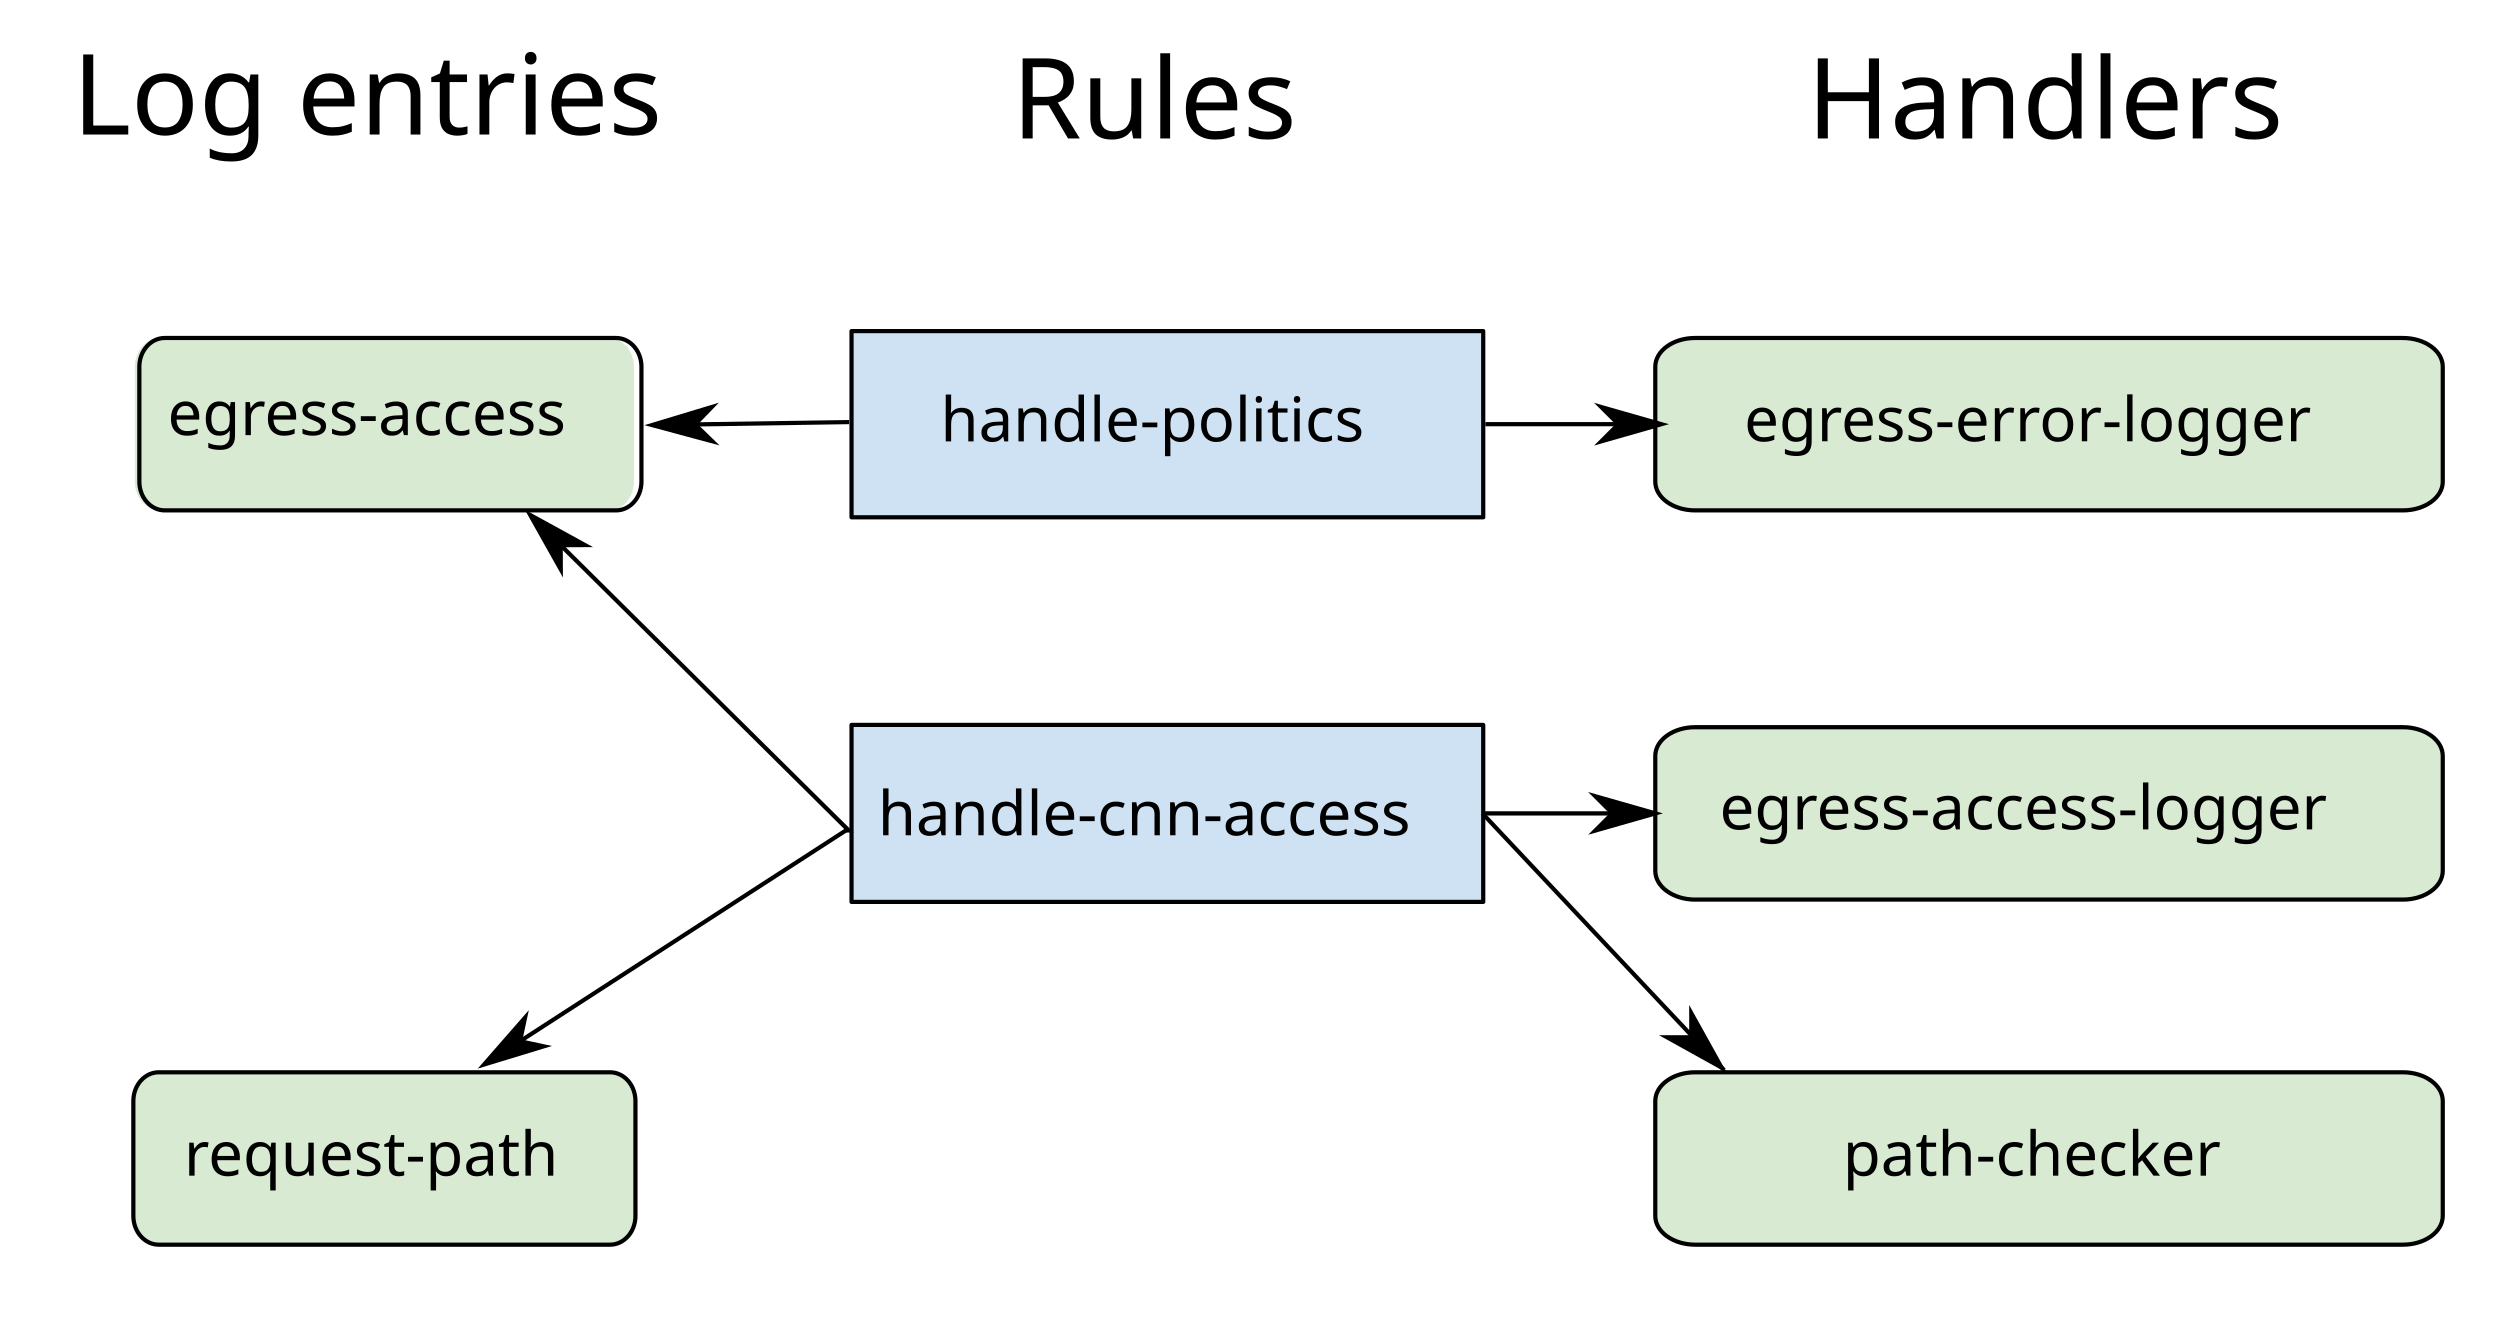
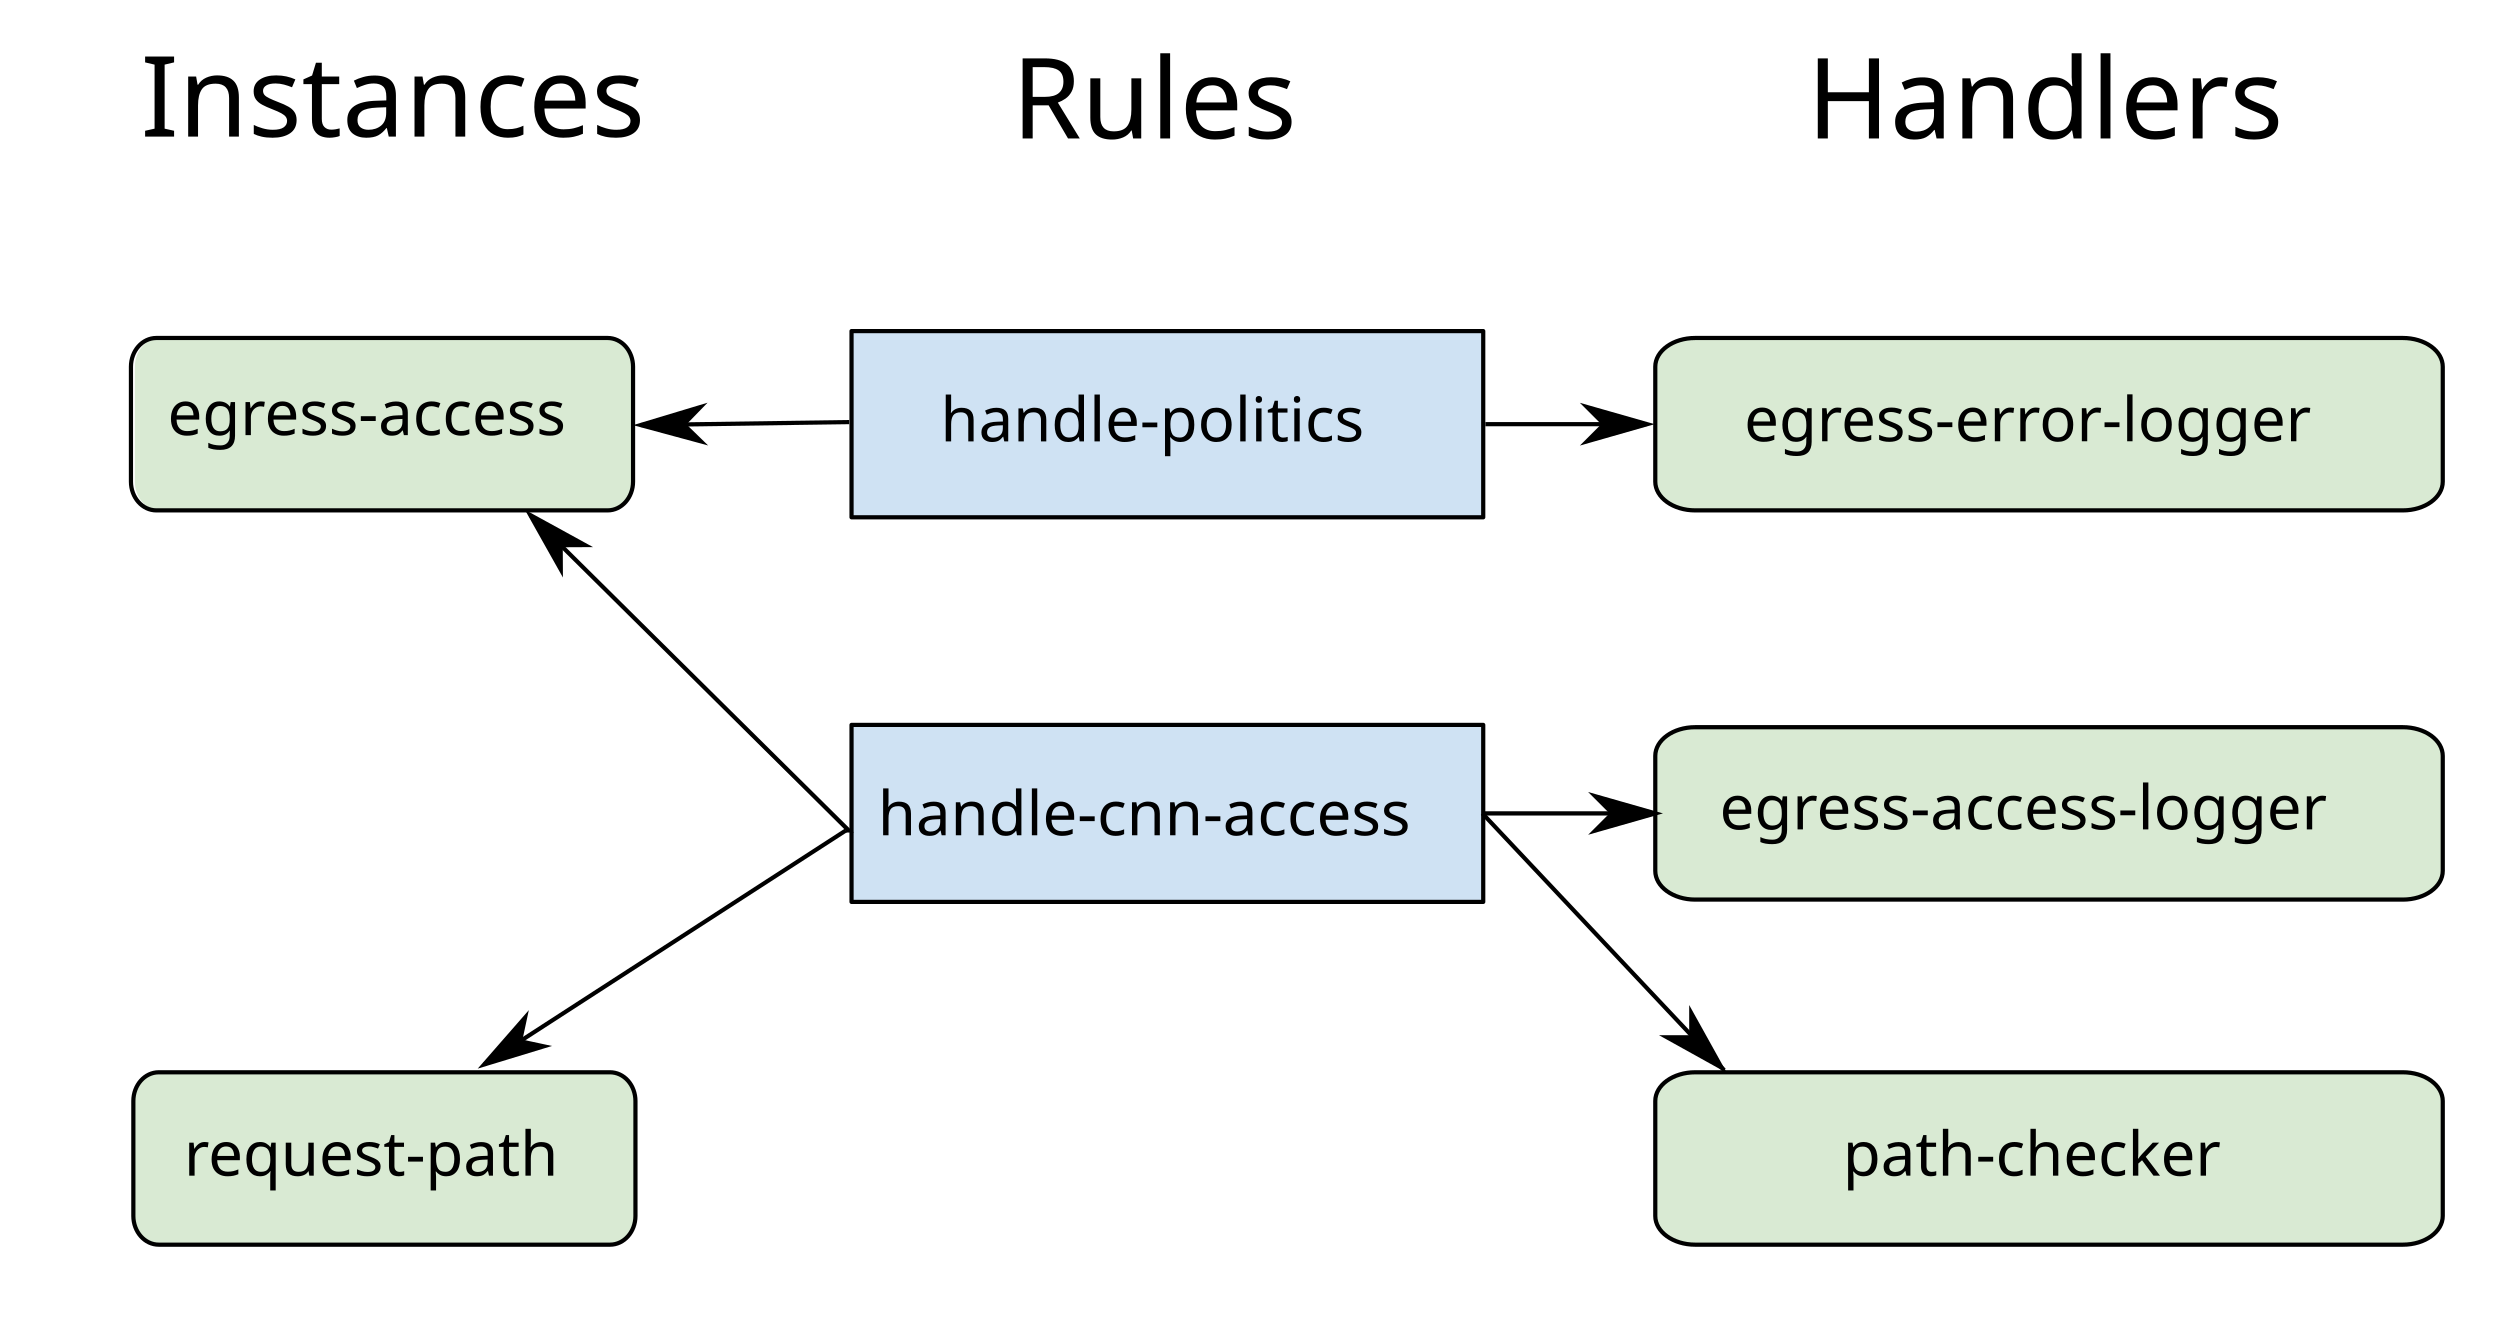
<svg xmlns="http://www.w3.org/2000/svg" xmlns:ns1="http://www.openswatchbook.org/uri/2009/osb" version="1.1" viewBox="0 0 594.677 313.955" stroke-miterlimit="10" id="svg1497" width="594.677" height="313.955" style="fill:none;stroke:none;stroke-linecap:square;stroke-miterlimit:10">
  <defs id="defs1501">
    <marker orient="auto" refY="0" refX="0" id="marker5874" style="overflow:visible">
      <path id="path5872" d="M 0,0 5,-5 -12.5,0 5,5 Z" style="fill:#000000;fill-opacity:1;fill-rule:evenodd;stroke:#000000;stroke-width:1pt;stroke-opacity:1" transform="matrix(0.8,0,0,0.8,10,0)" />
    </marker>
    <marker orient="auto" refY="0" refX="0" id="marker9191" style="overflow:visible">
      <path id="path9189" d="M 0,0 5,-5 -12.5,0 5,5 Z" style="fill:#000000;fill-opacity:1;fill-rule:evenodd;stroke:#000000;stroke-width:1pt;stroke-opacity:1" transform="matrix(-0.8,0,0,-0.8,-10,0)" />
    </marker>
    <marker style="overflow:visible" id="marker8937" refX="0" refY="0" orient="auto">
      <path transform="matrix(0.8,0,0,0.8,10,0)" style="fill:#000000;fill-opacity:1;fill-rule:evenodd;stroke:#000000;stroke-width:1pt;stroke-opacity:1" d="M 0,0 5,-5 -12.5,0 5,5 Z" id="path8935" />
    </marker>
    <marker orient="auto" refY="0" refX="0" id="marker7569" style="overflow:visible">
      <path id="path7567" d="M 0,0 5,-5 -12.5,0 5,5 Z" style="fill:#000000;fill-opacity:1;fill-rule:evenodd;stroke:#000000;stroke-width:1pt;stroke-opacity:1" transform="matrix(0.8,0,0,0.8,10,0)" />
    </marker>
    <marker orient="auto" refY="0" refX="0" id="marker7565" style="overflow:visible">
      <path id="path7563" d="M 0,0 5,-5 -12.5,0 5,5 Z" style="fill:#000000;fill-opacity:1;fill-rule:evenodd;stroke:#000000;stroke-width:1pt;stroke-opacity:1" transform="matrix(0.8,0,0,0.8,10,0)" />
    </marker>
    <marker orient="auto" refY="0" refX="0" id="marker7561" style="overflow:visible">
      <path id="path7559" d="M 0,0 5,-5 -12.5,0 5,5 Z" style="fill:#000000;fill-opacity:1;fill-rule:evenodd;stroke:#000000;stroke-width:1pt;stroke-opacity:1" transform="matrix(-0.8,0,0,-0.8,-10,0)" />
    </marker>
    <marker orient="auto" refY="0" refX="0" id="marker7557" style="overflow:visible">
      <path id="path7555" d="M 0,0 5,-5 -12.5,0 5,5 Z" style="fill:#000000;fill-opacity:1;fill-rule:evenodd;stroke:#000000;stroke-width:1pt;stroke-opacity:1" transform="matrix(-0.8,0,0,-0.8,-10,0)" />
    </marker>
    <marker orient="auto" refY="0" refX="0" id="marker7553" style="overflow:visible">
      <path id="path7551" d="M 0,0 5,-5 -12.5,0 5,5 Z" style="fill-rule:evenodd;stroke:#000000;stroke-width:1pt;stroke-opacity:1" transform="matrix(-0.8,0,0,-0.8,-10,0)" />
    </marker>
    <linearGradient id="linearGradient7205" ns1:paint="solid">
      <stop style="stop-color:#000000;stop-opacity:1;" offset="0" id="stop7203" />
    </linearGradient>
    <marker orient="auto" refY="0" refX="0" id="marker5767" style="overflow:visible">
      <path id="path5765" d="M 0,0 5,-5 -12.5,0 5,5 Z" style="fill:#000000;fill-opacity:1;fill-rule:evenodd;stroke:#000000;stroke-width:1pt;stroke-opacity:1" transform="matrix(-0.8,0,0,-0.8,-10,0)" />
    </marker>
    <marker orient="auto" refY="0" refX="0" id="marker5763" style="overflow:visible">
      <path id="path5761" style="fill-rule:evenodd;stroke:#000000;stroke-width:0.625;stroke-linejoin:round;stroke-opacity:1" d="M 8.719,4.034 -2.207,0.016 8.719,-4.002 c -1.745,2.372 -1.735,5.617 -6e-7,8.035 z" transform="matrix(-1.1,0,0,-1.1,-1.1,0)" />
    </marker>
    <marker orient="auto" refY="0" refX="0" id="marker5759" style="overflow:visible">
      <path id="path5757" d="M 0,0 5,-5 -12.5,0 5,5 Z" style="fill-rule:evenodd;stroke:#000000;stroke-width:1pt;stroke-opacity:1" transform="matrix(-0.8,0,0,-0.8,-10,0)" />
    </marker>
    <marker orient="auto" refY="0" refX="0" id="marker5755" style="overflow:visible">
      <path id="path5753" style="fill-rule:evenodd;stroke:#000000;stroke-width:0.625;stroke-linejoin:round;stroke-opacity:1" d="M 8.719,4.034 -2.207,0.016 8.719,-4.002 c -1.745,2.372 -1.735,5.617 -6e-7,8.035 z" transform="matrix(-1.1,0,0,-1.1,-1.1,0)" />
    </marker>
    <marker orient="auto" refY="0" refX="0" id="Arrow2Mend" style="overflow:visible">
      <path id="path5488" style="fill-rule:evenodd;stroke:#000000;stroke-width:0.625;stroke-linejoin:round;stroke-opacity:1" d="M 8.719,4.034 -2.207,0.016 8.719,-4.002 c -1.745,2.372 -1.735,5.617 -6e-7,8.035 z" transform="scale(-0.6)" />
    </marker>
    <marker orient="auto" refY="0" refX="0" id="Arrow2Send" style="overflow:visible">
      <path id="path5494" style="fill-rule:evenodd;stroke:#000000;stroke-width:0.625;stroke-linejoin:round;stroke-opacity:1" d="M 8.719,4.034 -2.207,0.016 8.719,-4.002 c -1.745,2.372 -1.735,5.617 -6e-7,8.035 z" transform="matrix(-0.3,0,0,-0.3,0.69,0)" />
    </marker>
    <marker orient="auto" refY="0" refX="0" id="Arrow2Lend" style="overflow:visible">
      <path id="path5482" style="fill-rule:evenodd;stroke:#000000;stroke-width:0.625;stroke-linejoin:round;stroke-opacity:1" d="M 8.719,4.034 -2.207,0.016 8.719,-4.002 c -1.745,2.372 -1.735,5.617 -6e-7,8.035 z" transform="matrix(-1.1,0,0,-1.1,-1.1,0)" />
    </marker>
    <marker orient="auto" refY="0" refX="0" id="marker5741" style="overflow:visible">
      <path id="path5739" d="M 0,0 5,-5 -12.5,0 5,5 Z" style="fill-rule:evenodd;stroke:#000000;stroke-width:1pt;stroke-opacity:1" transform="matrix(-0.8,0,0,-0.8,-10,0)" />
    </marker>
    <marker orient="auto" refY="0" refX="0" id="Arrow1Lstart" style="overflow:visible">
      <path id="path5461" d="M 0,0 5,-5 -12.5,0 5,5 Z" style="fill-rule:evenodd;stroke:#000000;stroke-width:1pt;stroke-opacity:1" transform="matrix(0.8,0,0,0.8,10,0)" />
    </marker>
    <marker orient="auto" refY="0" refX="0" id="marker5731" style="overflow:visible">
      <path id="path5729" d="M 0,0 5,-5 -12.5,0 5,5 Z" style="fill-rule:evenodd;stroke:#000000;stroke-width:1pt;stroke-opacity:1" transform="matrix(-0.8,0,0,-0.8,-10,0)" />
    </marker>
    <marker orient="auto" refY="0" refX="0" id="marker5727" style="overflow:visible">
      <path id="path5725" d="M 0,0 5,-5 -12.5,0 5,5 Z" style="fill-rule:evenodd;stroke:#000000;stroke-width:1pt;stroke-opacity:1" transform="matrix(-0.8,0,0,-0.8,-10,0)" />
    </marker>
    <marker orient="auto" refY="0" refX="0" id="Arrow1Lend" style="overflow:visible">
      <path id="path5464" d="M 0,0 5,-5 -12.5,0 5,5 Z" style="fill-rule:evenodd;stroke:#000000;stroke-width:1pt;stroke-opacity:1" transform="matrix(-0.8,0,0,-0.8,-10,0)" />
    </marker>
    <marker orient="auto" refY="0" refX="0" id="marker5767-8" style="overflow:visible">
      <path id="path5765-5" d="M 0,0 5,-5 -12.5,0 5,5 Z" style="fill:#000000;fill-opacity:1;fill-rule:evenodd;stroke:#000000;stroke-width:1pt;stroke-opacity:1" transform="matrix(-0.8,0,0,-0.8,-10,0)" />
    </marker>
  </defs>
  <clipPath id="p.0">
    <path d="M 0,0 H 604.942 V 452.454 H 0 Z" id="path1282" style="clip-rule:nonzero" />
  </clipPath>
  <path style="fill:#cfe2f3;fill-rule:evenodd;stroke-width:1" id="path1415" d="M 202.554,78.438 H 352.817 V 123.367 H 202.554 Z" />
  <path style="fill:#000000;fill-opacity:0;fill-rule:evenodd" id="path1285" d="M 21.823,-29.489 H 626.765 V 422.965 H 21.823 Z" />
  <path style="fill:#d9ead3;fill-rule:evenodd;stroke-width:1" id="path1331" d="m 394.097,87.233 v 0 c 0,-3.775 4.23,-6.835 9.448,-6.835 h 167.714 c 2.506,0 4.909,0.72 6.681,2.002 1.772,1.282 2.767,3.02 2.767,4.833 v 27.338 c 0,3.775 -4.23,6.835 -9.448,6.835 H 403.545 c -5.218,0 -9.448,-3.06 -9.448,-6.835 z" />
  <path style="fill-rule:evenodd;stroke:#000000;stroke-width:1;stroke-linecap:butt;stroke-linejoin:round" id="path1333" d="m 393.743,87.233 v 0 c 0,-3.775 4.246,-6.835 9.484,-6.835 h 168.35 c 2.515,0 4.928,0.72 6.706,2.002 1.779,1.282 2.778,3.02 2.778,4.833 v 27.338 c 0,3.775 -4.246,6.835 -9.484,6.835 H 403.227 c -5.238,0 -9.484,-3.06 -9.484,-6.835 z" />
  <path style="fill:#000000;fill-opacity:0;fill-rule:evenodd" id="path1357" d="m 135.83,18.519 112,142.992" />
  <path style="fill:#000000;fill-opacity:0;fill-rule:evenodd" id="path1375" d="M 376.83,185.511 473.838,90.519" />
  <path style="fill:#000000;fill-opacity:0;fill-rule:evenodd" id="path1381" d="M 376.83,185.511 473.838,143.023" />
  <path style="fill:#000000;fill-opacity:0;fill-rule:evenodd" id="path1387" d="m 376.83,188.475 97.008,10.016" />
  <path style="fill:#000000;fill-opacity:0;fill-rule:evenodd" id="path1393" d="m 376.83,185.511 97.008,65.512" />
  <path style="fill-rule:evenodd;stroke:#000000;stroke-width:1;stroke-linecap:butt;stroke-linejoin:round" id="path1417" d="M 202.554,78.755 H 352.817 V 123.05 H 202.554 Z" />
  <text xml:space="preserve" style="font-style:normal;font-weight:normal;font-size:17.333px;line-height:1.25;font-family:sans-serif;letter-spacing:0px;word-spacing:0px;fill:#000000;fill-opacity:1;stroke:none" x="316.731" y="221.967" id="text5425">
    <tspan id="tspan5423" x="316.731" y="237.781" />
  </text>
  <path style="fill:#cfe2f3;fill-rule:evenodd;stroke-width:1" id="path1415-7" d="M 202.554,172.433 H 352.817 v 42.101 H 202.554 Z" />
  <path style="fill-rule:evenodd;stroke:#000000;stroke-width:1;stroke-linecap:butt;stroke-linejoin:round" id="path1417-5" d="M 202.554,172.433 H 352.817 v 42.101 H 202.554 Z" />
  <text xml:space="preserve" style="font-style:normal;font-weight:normal;font-size:26.667px;line-height:1.25;font-family:sans-serif;letter-spacing:0px;word-spacing:0px;fill:#000000;fill-opacity:1;stroke:none" x="240.661" y="32.931" id="text5457">
    <tspan id="tspan5455" x="240.661" y="32.931">Rules</tspan>
  </text>
  <text xml:space="preserve" style="font-style:normal;font-weight:normal;font-size:26.667px;line-height:1.25;font-family:sans-serif;letter-spacing:0px;word-spacing:0px;fill:#000000;fill-opacity:1;stroke:none" x="429.805" y="32.931" id="text5457-4">
    <tspan id="tspan5455-9" x="429.805" y="32.931">Handlers</tspan>
  </text>
  <path style="fill:#d9ead3;fill-rule:evenodd;stroke-width:1" id="path1331-5" d="m 394.097,179.814 v 0 c 0,-3.775 4.23,-6.835 9.448,-6.835 h 167.714 c 2.506,0 4.909,0.72 6.681,2.002 1.772,1.282 2.767,3.02 2.767,4.833 v 27.338 c 0,3.775 -4.23,6.835 -9.448,6.835 H 403.545 c -5.218,0 -9.448,-3.06 -9.448,-6.835 z" />
  <path style="fill-rule:evenodd;stroke:#000000;stroke-width:1;stroke-linecap:butt;stroke-linejoin:round" id="path1333-6" d="m 393.743,179.814 v 0 c 0,-3.775 4.246,-6.835 9.484,-6.835 h 168.35 c 2.515,0 4.928,0.72 6.706,2.002 1.779,1.282 2.778,3.02 2.778,4.833 v 27.338 c 0,3.775 -4.246,6.835 -9.484,6.835 H 403.227 c -5.238,0 -9.484,-3.06 -9.484,-6.835 z" />
-   <text xml:space="preserve" style="font-style:normal;font-weight:normal;font-size:26.667px;line-height:1.25;font-family:sans-serif;letter-spacing:0px;word-spacing:0px;fill:#000000;fill-opacity:1;stroke:none" x="17.195" y="32.008" id="text5457-9">
-     <tspan id="tspan5455-2" x="17.195" y="32.008">Log entries</tspan>
+   <text xml:space="preserve" style="font-style:normal;font-weight:normal;font-size:26.667px;line-height:1.25;font-family:sans-serif;letter-spacing:0px;word-spacing:0px;fill:#000000;fill-opacity:1;stroke:none" x="33.458" y="32.495" id="text5457-9">
+     <tspan id="tspan5455-2" x="33.458" y="32.495">Instances</tspan>
  </text>
  <path style="fill:#d9ead3;fill-rule:evenodd;stroke-width:1" id="path1331-0" d="m 32.073,87.233 v 0 c 0,-3.775 2.691,-6.835 6.011,-6.835 H 144.791 c 1.594,0 3.123,0.72 4.251,2.002 1.127,1.282 1.761,3.02 1.761,4.833 v 27.338 c 0,3.775 -2.691,6.835 -6.011,6.835 H 38.085 c -3.32,0 -6.011,-3.06 -6.011,-6.835 z" />
-   <path style="fill-rule:evenodd;stroke:#000000;stroke-width:1;stroke-linecap:butt;stroke-linejoin:round" id="path1333-8" d="m 33.148,87.233 v 0 c 0,-3.775 2.707,-6.835 6.047,-6.835 H 146.536 c 1.604,0 3.142,0.72 4.276,2.002 1.134,1.282 1.771,3.02 1.771,4.833 v 27.338 c 0,3.775 -2.707,6.835 -6.047,6.835 H 39.195 c -3.34,0 -6.047,-3.06 -6.047,-6.835 z" />
+   <path style="fill-rule:evenodd;stroke:#000000;stroke-width:1;stroke-linecap:butt;stroke-linejoin:round" id="path1333-8" d="m 31.148,87.233 v 0 c 0,-3.775 2.707,-6.835 6.047,-6.835 H 144.536 c 1.604,0 3.142,0.72 4.276,2.002 1.134,1.282 1.771,3.02 1.771,4.833 v 27.338 c 0,3.775 -2.707,6.835 -6.047,6.835 H 37.195 c -3.34,0 -6.047,-3.06 -6.047,-6.835 z" />
  <text xml:space="preserve" style="font-style:normal;font-weight:normal;font-size:14.667px;line-height:1.25;font-family:sans-serif;letter-spacing:0px;word-spacing:0px;fill:#000000;fill-opacity:1;stroke:none" x="39.857" y="103.498" id="text7541">
    <tspan id="tspan7539" x="39.857" y="103.498">egress-access</tspan>
  </text>
-   <path style="fill:#000000;fill-opacity:1;stroke:#000000;stroke-width:1.002;stroke-linecap:butt;stroke-linejoin:miter;stroke-miterlimit:10;stroke-dasharray:none;stroke-opacity:1;marker-start:url(#marker7565)" d="m 155.231,101.106 c 46.774,-0.707 46.774,-0.707 46.774,-0.707" id="path7543" />
-   <path style="fill:#000000;fill-opacity:1;stroke:#000000;stroke-width:1.002;stroke-linecap:butt;stroke-linejoin:miter;stroke-miterlimit:10;stroke-dasharray:none;stroke-opacity:1;marker-end:url(#marker7557)" d="m 353.326,100.902 c 41.719,0 41.719,0 41.719,0" id="path7545" />
+   <path style="fill:#000000;fill-opacity:1;stroke:#000000;stroke-width:1.002;stroke-linecap:butt;stroke-linejoin:miter;stroke-miterlimit:10;stroke-dasharray:none;stroke-opacity:1;marker-start:url(#marker7565)" d="m 152.516,101.106 c 49.489,-0.707 49.489,-0.707 49.489,-0.707" id="path7543" />
+   <path style="fill:#000000;fill-opacity:1;stroke:#000000;stroke-width:1.002;stroke-linecap:butt;stroke-linejoin:miter;stroke-miterlimit:10;stroke-dasharray:none;stroke-opacity:1;marker-end:url(#marker7557)" d="m 353.326,100.902 c 38.341,0 38.341,0 38.341,0" id="path7545" />
  <path style="fill:#000000;fill-opacity:1;stroke:#000000;stroke-width:1.002;stroke-linecap:butt;stroke-linejoin:miter;stroke-miterlimit:10;stroke-dasharray:none;stroke-opacity:1;marker-start:url(#marker7569)" d="m 126.211,122.596 c 75.677,74.936 75.677,74.936 75.677,74.936 h -0.676" id="path7547" />
  <path style="fill:#000000;fill-opacity:1;stroke:#000000;stroke-width:1.002;stroke-linecap:butt;stroke-linejoin:miter;stroke-miterlimit:10;stroke-dasharray:none;stroke-opacity:1;marker-end:url(#marker7561)" d="m 352.619,193.483 c 40.305,0 41.012,0 41.012,0" id="path7549" />
  <text xml:space="preserve" style="font-style:normal;font-weight:normal;font-size:14.667px;line-height:1.25;font-family:sans-serif;letter-spacing:0px;word-spacing:0px;fill:#000000;fill-opacity:1;stroke:none" x="223.716" y="104.998" id="text8473">
    <tspan id="tspan8471" x="223.716" y="104.998">handle-politics</tspan>
  </text>
  <text xml:space="preserve" style="font-style:normal;font-weight:normal;font-size:14.667px;line-height:1.25;font-family:sans-serif;letter-spacing:0px;word-spacing:0px;fill:#000000;fill-opacity:1;stroke:none" x="414.885" y="104.959" id="text8477">
    <tspan id="tspan8475" x="414.885" y="104.959">egress-error-logger</tspan>
  </text>
  <text xml:space="preserve" style="font-style:normal;font-weight:normal;font-size:14.667px;line-height:1.25;font-family:sans-serif;letter-spacing:0px;word-spacing:0px;fill:#000000;fill-opacity:1;stroke:none" x="208.821" y="198.686" id="text8481">
    <tspan id="tspan8479" x="208.821" y="198.686">handle-cnn-access</tspan>
  </text>
  <text xml:space="preserve" style="font-style:normal;font-weight:normal;font-size:14.667px;line-height:1.25;font-family:sans-serif;letter-spacing:0px;word-spacing:0px;fill:#000000;fill-opacity:1;stroke:none" x="409.042" y="197.283" id="text8485">
    <tspan id="tspan8483" x="409.042" y="197.283">egress-access-logger</tspan>
  </text>
  <path style="fill:#d9ead3;fill-rule:evenodd;stroke:none;stroke-width:1;stroke-linecap:square;stroke-miterlimit:10" id="path1331-0-7" d="m 32.073,261.9 v 0 c 0,-3.775 2.691,-6.835 6.011,-6.835 H 144.791 c 1.594,0 3.123,0.72 4.251,2.002 1.127,1.282 1.761,3.02 1.761,4.833 v 27.338 c 0,3.775 -2.691,6.835 -6.011,6.835 H 38.085 c -3.32,0 -6.011,-3.06 -6.011,-6.835 z" />
  <path style="fill:none;fill-rule:evenodd;stroke:#000000;stroke-width:1;stroke-linecap:butt;stroke-linejoin:round;stroke-miterlimit:10" id="path1333-8-9" d="m 31.72,261.9 v 0 c 0,-3.775 2.707,-6.835 6.047,-6.835 H 145.108 c 1.604,0 3.142,0.72 4.276,2.002 1.134,1.282 1.771,3.02 1.771,4.833 v 27.338 c 0,3.775 -2.707,6.835 -6.047,6.835 H 37.767 c -3.34,0 -6.047,-3.06 -6.047,-6.835 z" />
  <text xml:space="preserve" style="font-style:normal;font-weight:normal;font-size:14.667px;line-height:1.25;font-family:sans-serif;letter-spacing:0px;word-spacing:0px;fill:#000000;fill-opacity:1;stroke:none;stroke-linecap:square;stroke-miterlimit:10" x="43.757" y="279.665" id="text7541-5">
    <tspan id="tspan7539-5" x="43.757" y="279.665">request-path</tspan>
  </text>
  <path style="fill:#d9ead3;fill-rule:evenodd;stroke:none;stroke-width:1;stroke-linecap:square;stroke-miterlimit:10" id="path1331-5-1" d="m 394.097,261.9 v 0 c 0,-3.775 4.23,-6.835 9.448,-6.835 h 167.714 c 2.506,0 4.909,0.72 6.681,2.002 1.772,1.282 2.767,3.02 2.767,4.833 V 289.238 c 0,3.775 -4.23,6.835 -9.448,6.835 H 403.545 c -5.218,0 -9.448,-3.06 -9.448,-6.835 z" />
  <path style="fill:none;fill-rule:evenodd;stroke:#000000;stroke-width:1;stroke-linecap:butt;stroke-linejoin:round;stroke-miterlimit:10" id="path1333-6-7" d="m 393.743,261.9 v 0 c 0,-3.775 4.246,-6.835 9.484,-6.835 h 168.35 c 2.515,0 4.928,0.72 6.706,2.002 1.779,1.282 2.778,3.02 2.778,4.833 V 289.238 c 0,3.775 -4.246,6.835 -9.484,6.835 H 403.227 c -5.238,0 -9.484,-3.06 -9.484,-6.835 z" />
  <text xml:space="preserve" style="font-style:normal;font-weight:normal;font-size:14.667px;line-height:1.25;font-family:sans-serif;letter-spacing:0px;word-spacing:0px;fill:#000000;fill-opacity:1;stroke:none;stroke-linecap:square;stroke-miterlimit:10" x="438.364" y="279.665" id="text8485-4">
    <tspan id="tspan8483-5" x="438.364" y="279.665">path-checker</tspan>
  </text>
  <path style="fill:none;stroke:#000000;stroke-width:1px;stroke-linecap:butt;stroke-linejoin:miter;stroke-opacity:1;marker-start:url(#marker8937)" d="M 115.258,253.144 C 201.213,197.531 201.213,197.531 201.213,197.531" id="path5838" />
  <path style="fill:none;stroke:#000000;stroke-width:1px;stroke-linecap:butt;stroke-linejoin:miter;stroke-opacity:1;marker-end:url(#marker5874)" d="m 352.619,193.483 c 57.503,61.075 57.503,61.075 57.503,61.075 v 0 l -0.707,-0.707" id="path5852" />
</svg>
